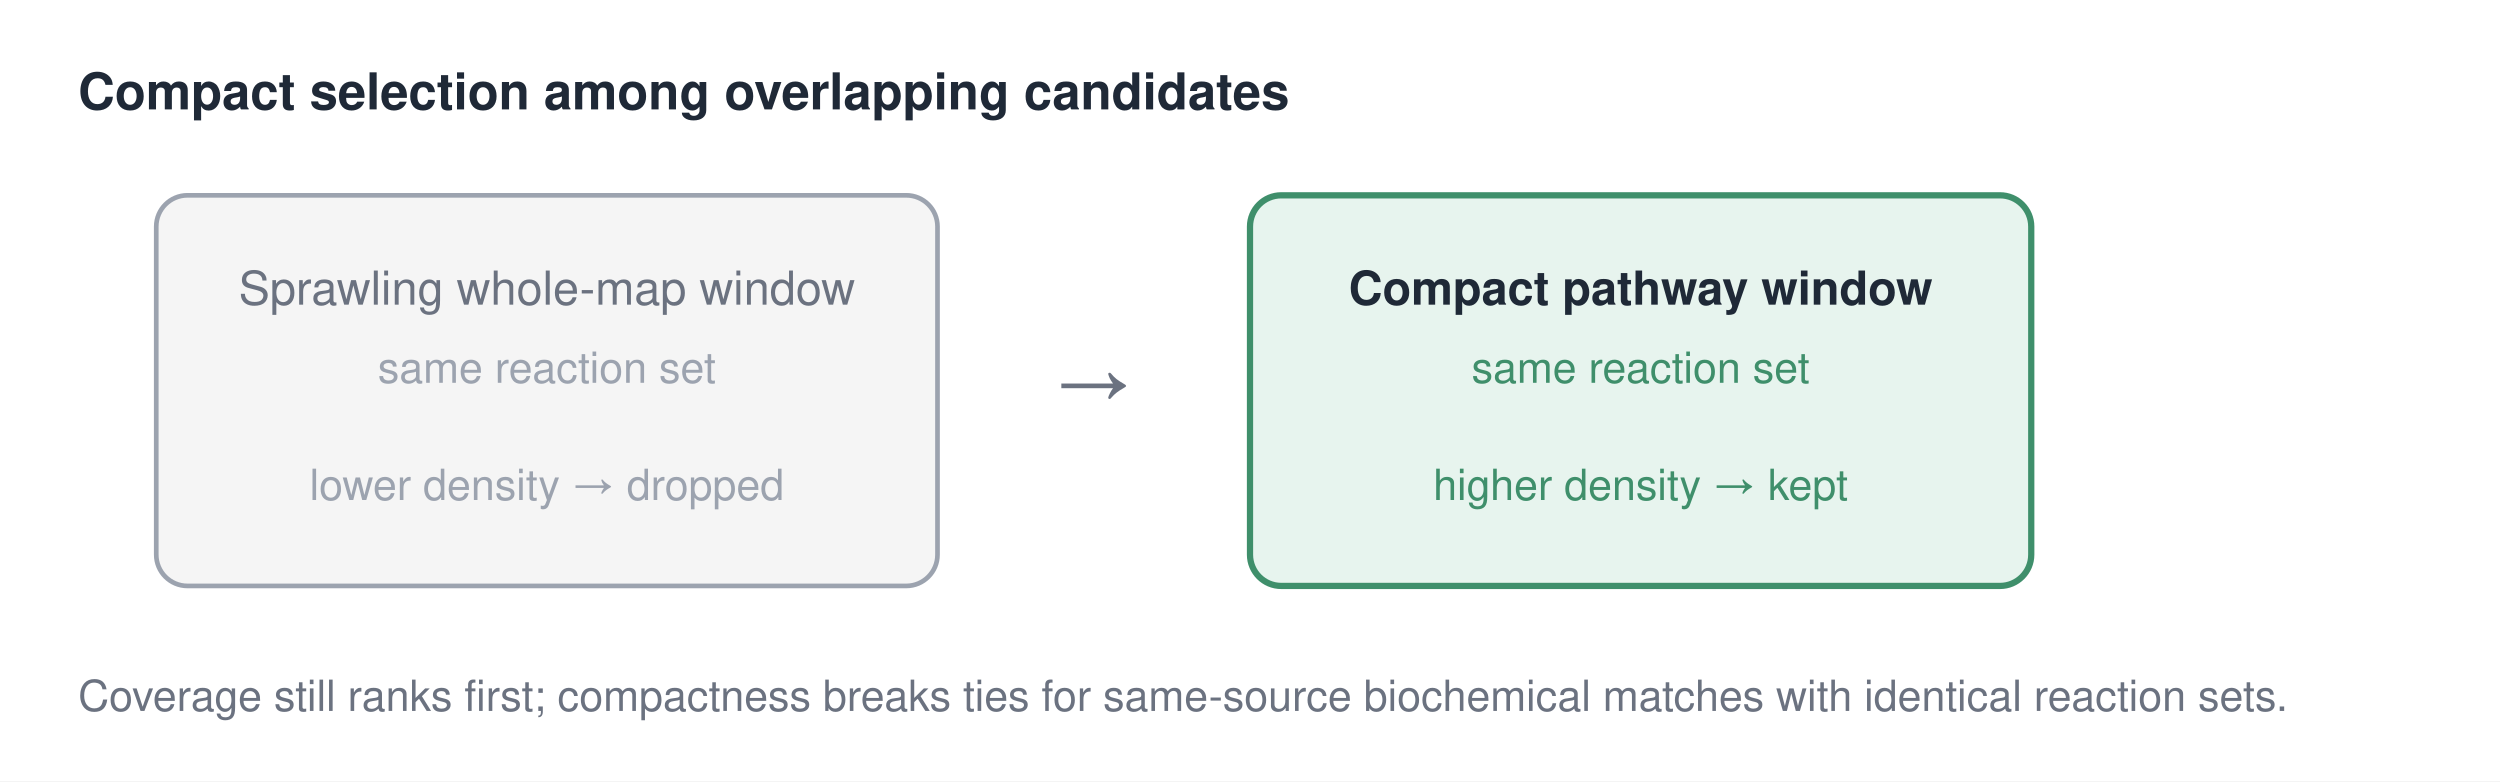
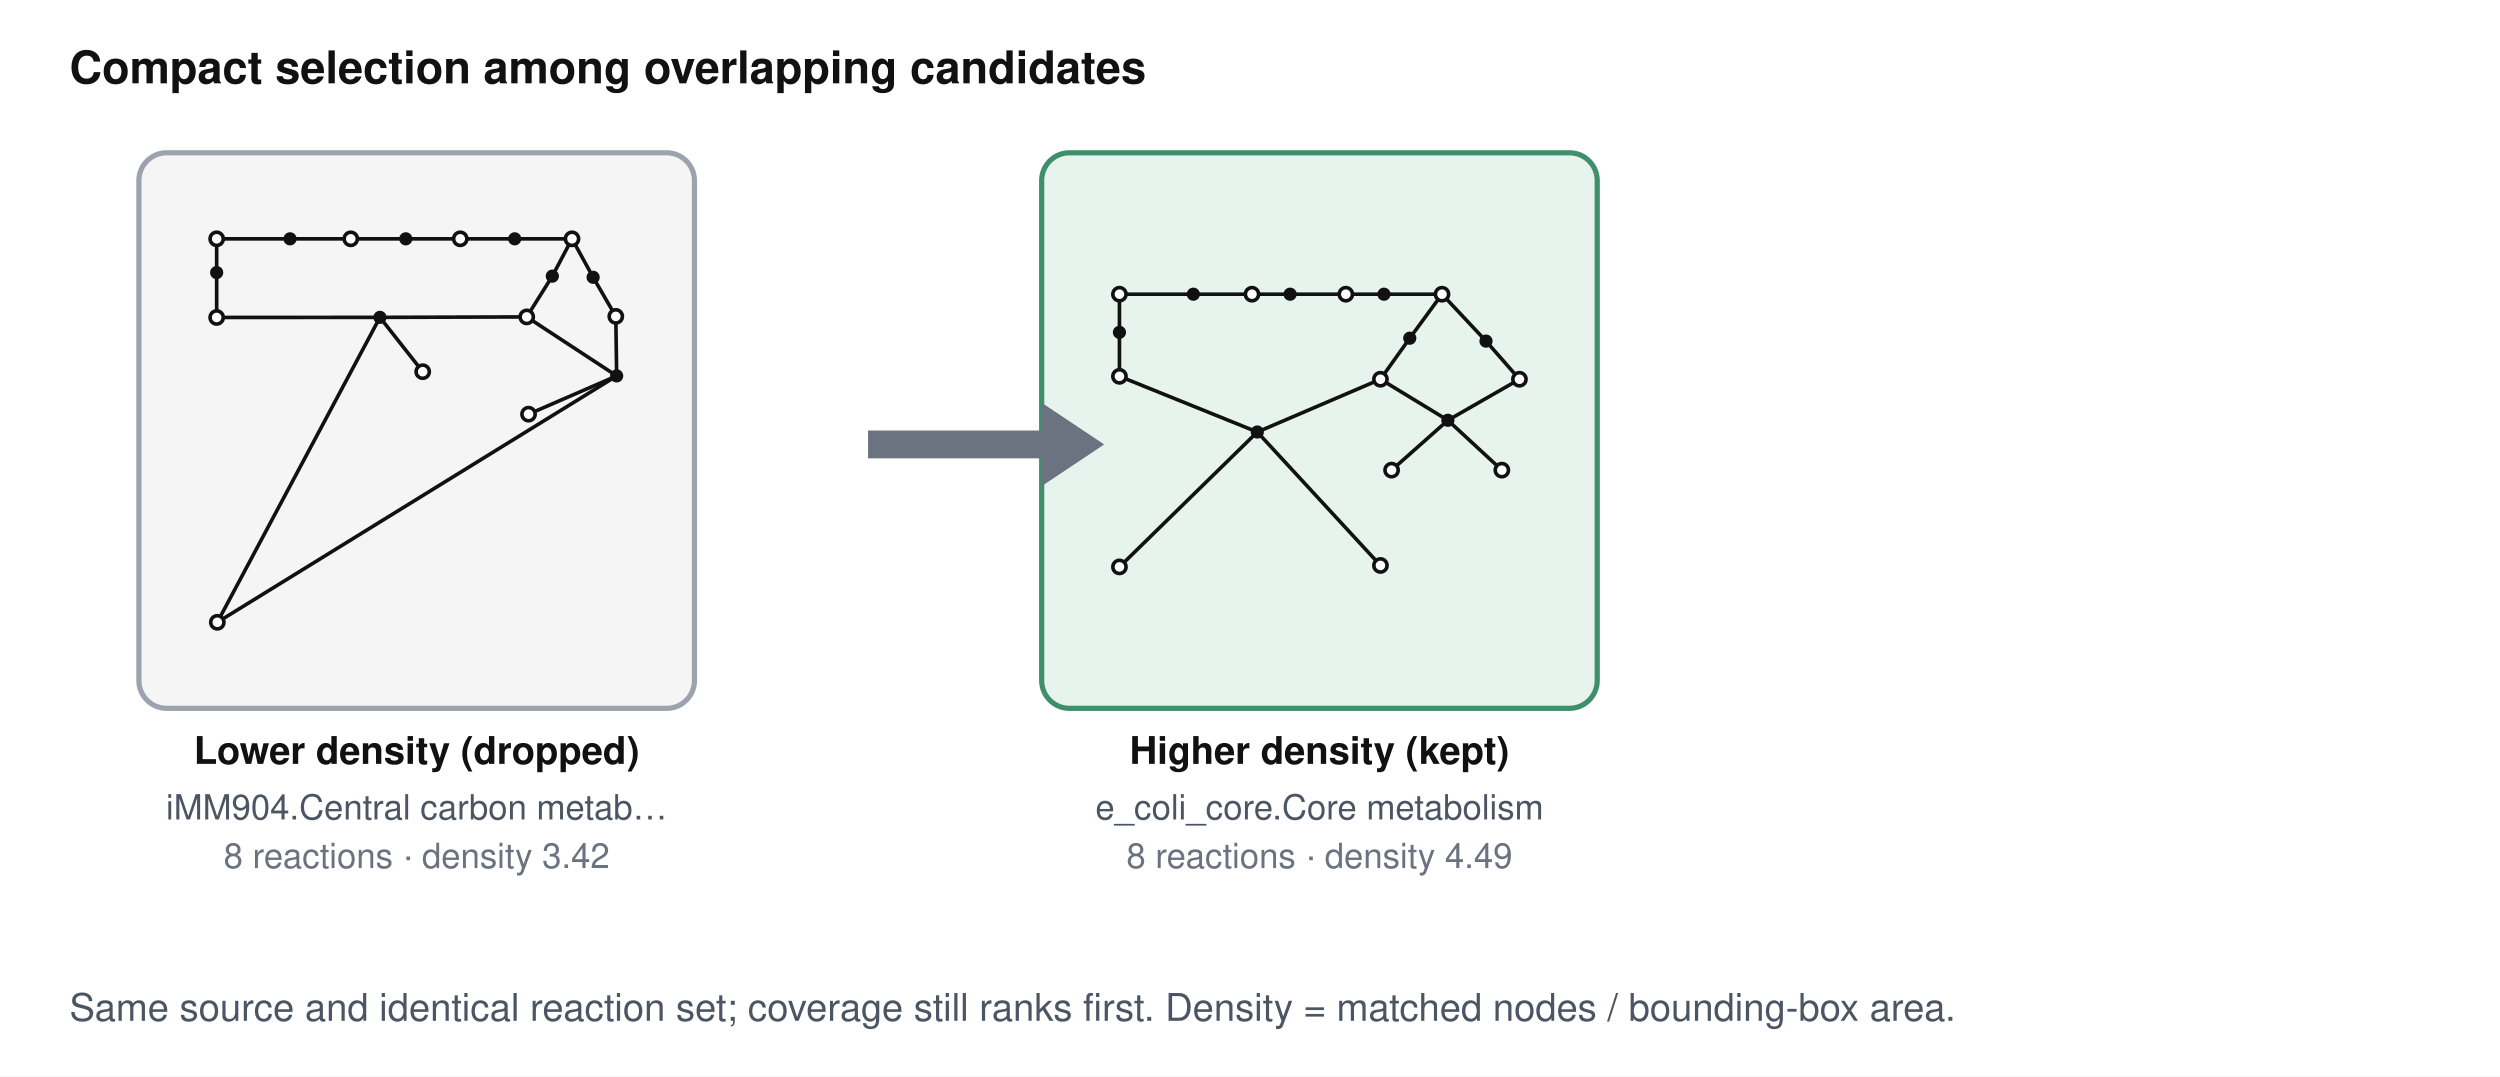
- <svg xmlns="http://www.w3.org/2000/svg" viewBox="0 0 640 200" width="640" height="200" font-family="-apple-system,Segoe UI,Helvetica,Arial,sans-serif">
-   <rect width="640" height="200" fill="#fff" />
-   <text x="20" y="28" font-size="13" font-weight="700" fill="#1f2937">Compact selection among overlapping candidates</text>
-   <rect x="40" y="50" width="200" height="100" rx="8" fill="#f5f5f5" stroke="#9ca3af" stroke-width="1.2" />
-   <text x="140" y="78" text-anchor="middle" font-size="12" fill="#6b7280">Sprawling whole-map window</text>
-   <text x="140" y="98" text-anchor="middle" font-size="11" fill="#9ca3af">same reaction set</text>
-   <text x="140" y="128" text-anchor="middle" font-size="11" fill="#9ca3af">lower density → dropped</text>
-   <text x="280" y="105" text-anchor="middle" font-size="20" fill="#6b7280">→</text>
-   <rect x="320" y="50" width="200" height="100" rx="8" fill="#e7f4ee" stroke="#3f8f6b" stroke-width="1.6" />
-   <text x="420" y="78" text-anchor="middle" font-size="12" font-weight="600" fill="#1f2937">Compact pathway window</text>
-   <text x="420" y="98" text-anchor="middle" font-size="11" fill="#3f8f6b">same reaction set</text>
-   <text x="420" y="128" text-anchor="middle" font-size="11" fill="#3f8f6b">higher density → kept</text>
-   <text x="20" y="182" font-size="11" fill="#6b7280">Coverage still ranks first; compactness breaks ties for same-source biochemical matches with identical reaction sets.</text>
+ <svg xmlns="http://www.w3.org/2000/svg" viewBox="0 0 720 310" width="720" height="310" font-family="-apple-system,Segoe UI,Helvetica,Arial,sans-serif">
+   <rect width="720" height="310" fill="#fff" />
+   <text x="20" y="24" font-size="13" font-weight="700" fill="#111">Compact selection among overlapping candidates</text>
+   <rect x="40" y="44" width="160" height="160" rx="8" fill="#f5f5f5" stroke="#9ca3af" stroke-width="1.5" />
+   <line x1="62.40" y1="78.50" x2="62.40" y2="91.43" stroke="#111" stroke-width="1.05" stroke-linecap="round" />
+   <line x1="62.40" y1="78.50" x2="62.40" y2="68.78" stroke="#111" stroke-width="1.05" stroke-linecap="round" />
+   <line x1="83.53" y1="68.78" x2="62.40" y2="68.78" stroke="#111" stroke-width="1.05" stroke-linecap="round" />
+   <line x1="83.53" y1="68.78" x2="101.02" y2="68.78" stroke="#111" stroke-width="1.05" stroke-linecap="round" />
+   <line x1="116.87" y1="68.78" x2="101.02" y2="68.78" stroke="#111" stroke-width="1.05" stroke-linecap="round" />
+   <line x1="116.87" y1="68.78" x2="132.55" y2="68.78" stroke="#111" stroke-width="1.05" stroke-linecap="round" />
+   <line x1="148.24" y1="68.78" x2="164.74" y2="68.78" stroke="#111" stroke-width="1.05" stroke-linecap="round" />
+   <line x1="148.24" y1="68.78" x2="132.55" y2="68.78" stroke="#111" stroke-width="1.05" stroke-linecap="round" />
+   <line x1="159.07" y1="79.53" x2="164.74" y2="68.78" stroke="#111" stroke-width="1.05" stroke-linecap="round" />
+   <line x1="159.07" y1="79.53" x2="151.70" y2="91.27" stroke="#111" stroke-width="1.05" stroke-linecap="round" />
+   <line x1="170.82" y1="79.86" x2="164.74" y2="68.78" stroke="#111" stroke-width="1.05" stroke-linecap="round" />
+   <line x1="170.82" y1="79.86" x2="177.35" y2="91.12" stroke="#111" stroke-width="1.05" stroke-linecap="round" />
+   <line x1="177.60" y1="108.26" x2="62.59" y2="179.22" stroke="#111" stroke-width="1.05" stroke-linecap="round" />
+   <line x1="177.60" y1="108.26" x2="177.35" y2="91.12" stroke="#111" stroke-width="1.05" stroke-linecap="round" />
+   <line x1="177.60" y1="108.26" x2="152.22" y2="119.28" stroke="#111" stroke-width="1.05" stroke-linecap="round" />
+   <line x1="177.60" y1="108.26" x2="151.70" y2="91.27" stroke="#111" stroke-width="1.05" stroke-linecap="round" />
+   <line x1="109.42" y1="91.40" x2="62.59" y2="179.22" stroke="#111" stroke-width="1.05" stroke-linecap="round" />
+   <line x1="109.42" y1="91.40" x2="121.74" y2="107.05" stroke="#111" stroke-width="1.05" stroke-linecap="round" />
+   <line x1="109.42" y1="91.40" x2="151.70" y2="91.27" stroke="#111" stroke-width="1.05" stroke-linecap="round" />
+   <line x1="109.42" y1="91.40" x2="62.40" y2="91.43" stroke="#111" stroke-width="1.05" stroke-linecap="round" />
+   <circle cx="62.40" cy="91.43" r="1.9" fill="#ffffff" stroke="#111111" stroke-width="1.05" />
+   <circle cx="62.40" cy="68.78" r="1.9" fill="#ffffff" stroke="#111111" stroke-width="1.05" />
+   <circle cx="101.02" cy="68.78" r="1.9" fill="#ffffff" stroke="#111111" stroke-width="1.05" />
+   <circle cx="132.55" cy="68.78" r="1.9" fill="#ffffff" stroke="#111111" stroke-width="1.05" />
+   <circle cx="164.74" cy="68.78" r="1.9" fill="#ffffff" stroke="#111111" stroke-width="1.05" />
+   <circle cx="151.70" cy="91.27" r="1.9" fill="#ffffff" stroke="#111111" stroke-width="1.05" />
+   <circle cx="177.35" cy="91.12" r="1.9" fill="#ffffff" stroke="#111111" stroke-width="1.05" />
+   <circle cx="152.22" cy="119.28" r="1.9" fill="#ffffff" stroke="#111111" stroke-width="1.05" />
+   <circle cx="121.74" cy="107.05" r="1.9" fill="#ffffff" stroke="#111111" stroke-width="1.05" />
+   <circle cx="62.59" cy="179.22" r="1.9" fill="#ffffff" stroke="#111111" stroke-width="1.05" />
+   <circle cx="62.40" cy="78.50" r="1.9" fill="#111111" />
+   <circle cx="83.53" cy="68.78" r="1.9" fill="#111111" />
+   <circle cx="116.87" cy="68.78" r="1.9" fill="#111111" />
+   <circle cx="148.24" cy="68.78" r="1.9" fill="#111111" />
+   <circle cx="159.07" cy="79.53" r="1.9" fill="#111111" />
+   <circle cx="170.82" cy="79.86" r="1.9" fill="#111111" />
+   <circle cx="177.60" cy="108.26" r="1.9" fill="#111111" />
+   <circle cx="109.42" cy="91.40" r="1.9" fill="#111111" />
+   <text x="120.0" y="220" text-anchor="middle" font-size="11" font-weight="600" fill="#111">Lower density (dropped)</text>
+   <text x="120.0" y="236" text-anchor="middle" font-size="10" fill="#4b5563">iMM904.Central carbon metab…</text>
+   <text x="120.0" y="250" text-anchor="middle" font-size="10" fill="#6b7280">8 reactions · density 3.42</text>
+   <rect x="300" y="44" width="160" height="160" rx="8" fill="#e7f4ee" stroke="#3f8f6b" stroke-width="1.5" />
+   <line x1="398.58" y1="84.73" x2="415.30" y2="84.73" stroke="#111" stroke-width="1.05" stroke-linecap="round" />
+   <line x1="398.58" y1="84.73" x2="387.60" y2="84.73" stroke="#111" stroke-width="1.05" stroke-linecap="round" />
+   <line x1="322.40" y1="95.71" x2="322.40" y2="108.38" stroke="#111" stroke-width="1.05" stroke-linecap="round" />
+   <line x1="322.40" y1="95.71" x2="322.40" y2="84.73" stroke="#111" stroke-width="1.05" stroke-linecap="round" />
+   <line x1="406.01" y1="97.40" x2="415.30" y2="84.73" stroke="#111" stroke-width="1.05" stroke-linecap="round" />
+   <line x1="406.01" y1="97.40" x2="397.57" y2="109.22" stroke="#111" stroke-width="1.05" stroke-linecap="round" />
+   <line x1="362.10" y1="124.42" x2="397.57" y2="109.22" stroke="#111" stroke-width="1.05" stroke-linecap="round" />
+   <line x1="362.10" y1="124.42" x2="397.57" y2="162.85" stroke="#111" stroke-width="1.05" stroke-linecap="round" />
+   <line x1="362.10" y1="124.42" x2="322.40" y2="108.38" stroke="#111" stroke-width="1.05" stroke-linecap="round" />
+   <line x1="362.10" y1="124.42" x2="322.40" y2="163.27" stroke="#111" stroke-width="1.05" stroke-linecap="round" />
+   <line x1="427.97" y1="98.24" x2="415.30" y2="84.73" stroke="#111" stroke-width="1.05" stroke-linecap="round" />
+   <line x1="427.97" y1="98.24" x2="437.60" y2="109.22" stroke="#111" stroke-width="1.05" stroke-linecap="round" />
+   <line x1="343.68" y1="84.73" x2="322.40" y2="84.73" stroke="#111" stroke-width="1.05" stroke-linecap="round" />
+   <line x1="343.68" y1="84.73" x2="360.57" y2="84.73" stroke="#111" stroke-width="1.05" stroke-linecap="round" />
+   <line x1="416.99" y1="121.04" x2="397.57" y2="109.22" stroke="#111" stroke-width="1.05" stroke-linecap="round" />
+   <line x1="416.99" y1="121.04" x2="432.53" y2="135.40" stroke="#111" stroke-width="1.05" stroke-linecap="round" />
+   <line x1="416.99" y1="121.04" x2="400.78" y2="135.40" stroke="#111" stroke-width="1.05" stroke-linecap="round" />
+   <line x1="416.99" y1="121.04" x2="437.60" y2="109.22" stroke="#111" stroke-width="1.05" stroke-linecap="round" />
+   <line x1="371.55" y1="84.73" x2="387.60" y2="84.73" stroke="#111" stroke-width="1.05" stroke-linecap="round" />
+   <line x1="371.55" y1="84.73" x2="360.57" y2="84.73" stroke="#111" stroke-width="1.05" stroke-linecap="round" />
+   <circle cx="387.60" cy="84.73" r="1.9" fill="#ffffff" stroke="#111111" stroke-width="1.05" />
+   <circle cx="415.30" cy="84.73" r="1.9" fill="#ffffff" stroke="#111111" stroke-width="1.05" />
+   <circle cx="322.40" cy="84.73" r="1.9" fill="#ffffff" stroke="#111111" stroke-width="1.05" />
+   <circle cx="322.40" cy="108.38" r="1.9" fill="#ffffff" stroke="#111111" stroke-width="1.05" />
+   <circle cx="432.53" cy="135.40" r="1.9" fill="#ffffff" stroke="#111111" stroke-width="1.05" />
+   <circle cx="400.78" cy="135.40" r="1.9" fill="#ffffff" stroke="#111111" stroke-width="1.05" />
+   <circle cx="397.57" cy="162.85" r="1.9" fill="#ffffff" stroke="#111111" stroke-width="1.05" />
+   <circle cx="397.57" cy="109.22" r="1.9" fill="#ffffff" stroke="#111111" stroke-width="1.05" />
+   <circle cx="322.40" cy="163.27" r="1.9" fill="#ffffff" stroke="#111111" stroke-width="1.05" />
+   <circle cx="437.60" cy="109.22" r="1.9" fill="#ffffff" stroke="#111111" stroke-width="1.05" />
+   <circle cx="360.57" cy="84.73" r="1.9" fill="#ffffff" stroke="#111111" stroke-width="1.05" />
+   <circle cx="398.58" cy="84.73" r="1.9" fill="#111111" />
+   <circle cx="322.40" cy="95.71" r="1.9" fill="#111111" />
+   <circle cx="406.01" cy="97.40" r="1.9" fill="#111111" />
+   <circle cx="362.10" cy="124.42" r="1.9" fill="#111111" />
+   <circle cx="427.97" cy="98.24" r="1.9" fill="#111111" />
+   <circle cx="343.68" cy="84.73" r="1.9" fill="#111111" />
+   <circle cx="416.99" cy="121.04" r="1.9" fill="#111111" />
+   <circle cx="371.55" cy="84.73" r="1.9" fill="#111111" />
+   <text x="380.0" y="220" text-anchor="middle" font-size="11" font-weight="600" fill="#111">Higher density (kept)</text>
+   <text x="380.0" y="236" text-anchor="middle" font-size="10" fill="#4b5563">e_coli_core.Core metabolism</text>
+   <text x="380.0" y="250" text-anchor="middle" font-size="10" fill="#6b7280">8 reactions · density 4.49</text>
+   <path d="M250 124 L300 124 L300 116 L318 128 L300 140 L300 132 L250 132 Z" fill="#6b7280" />
+   <text x="20" y="294" font-size="11" fill="#4b5563">Same source and identical reaction set; coverage still ranks first. Density = matched nodes / bounding-box area.</text>
</svg>
